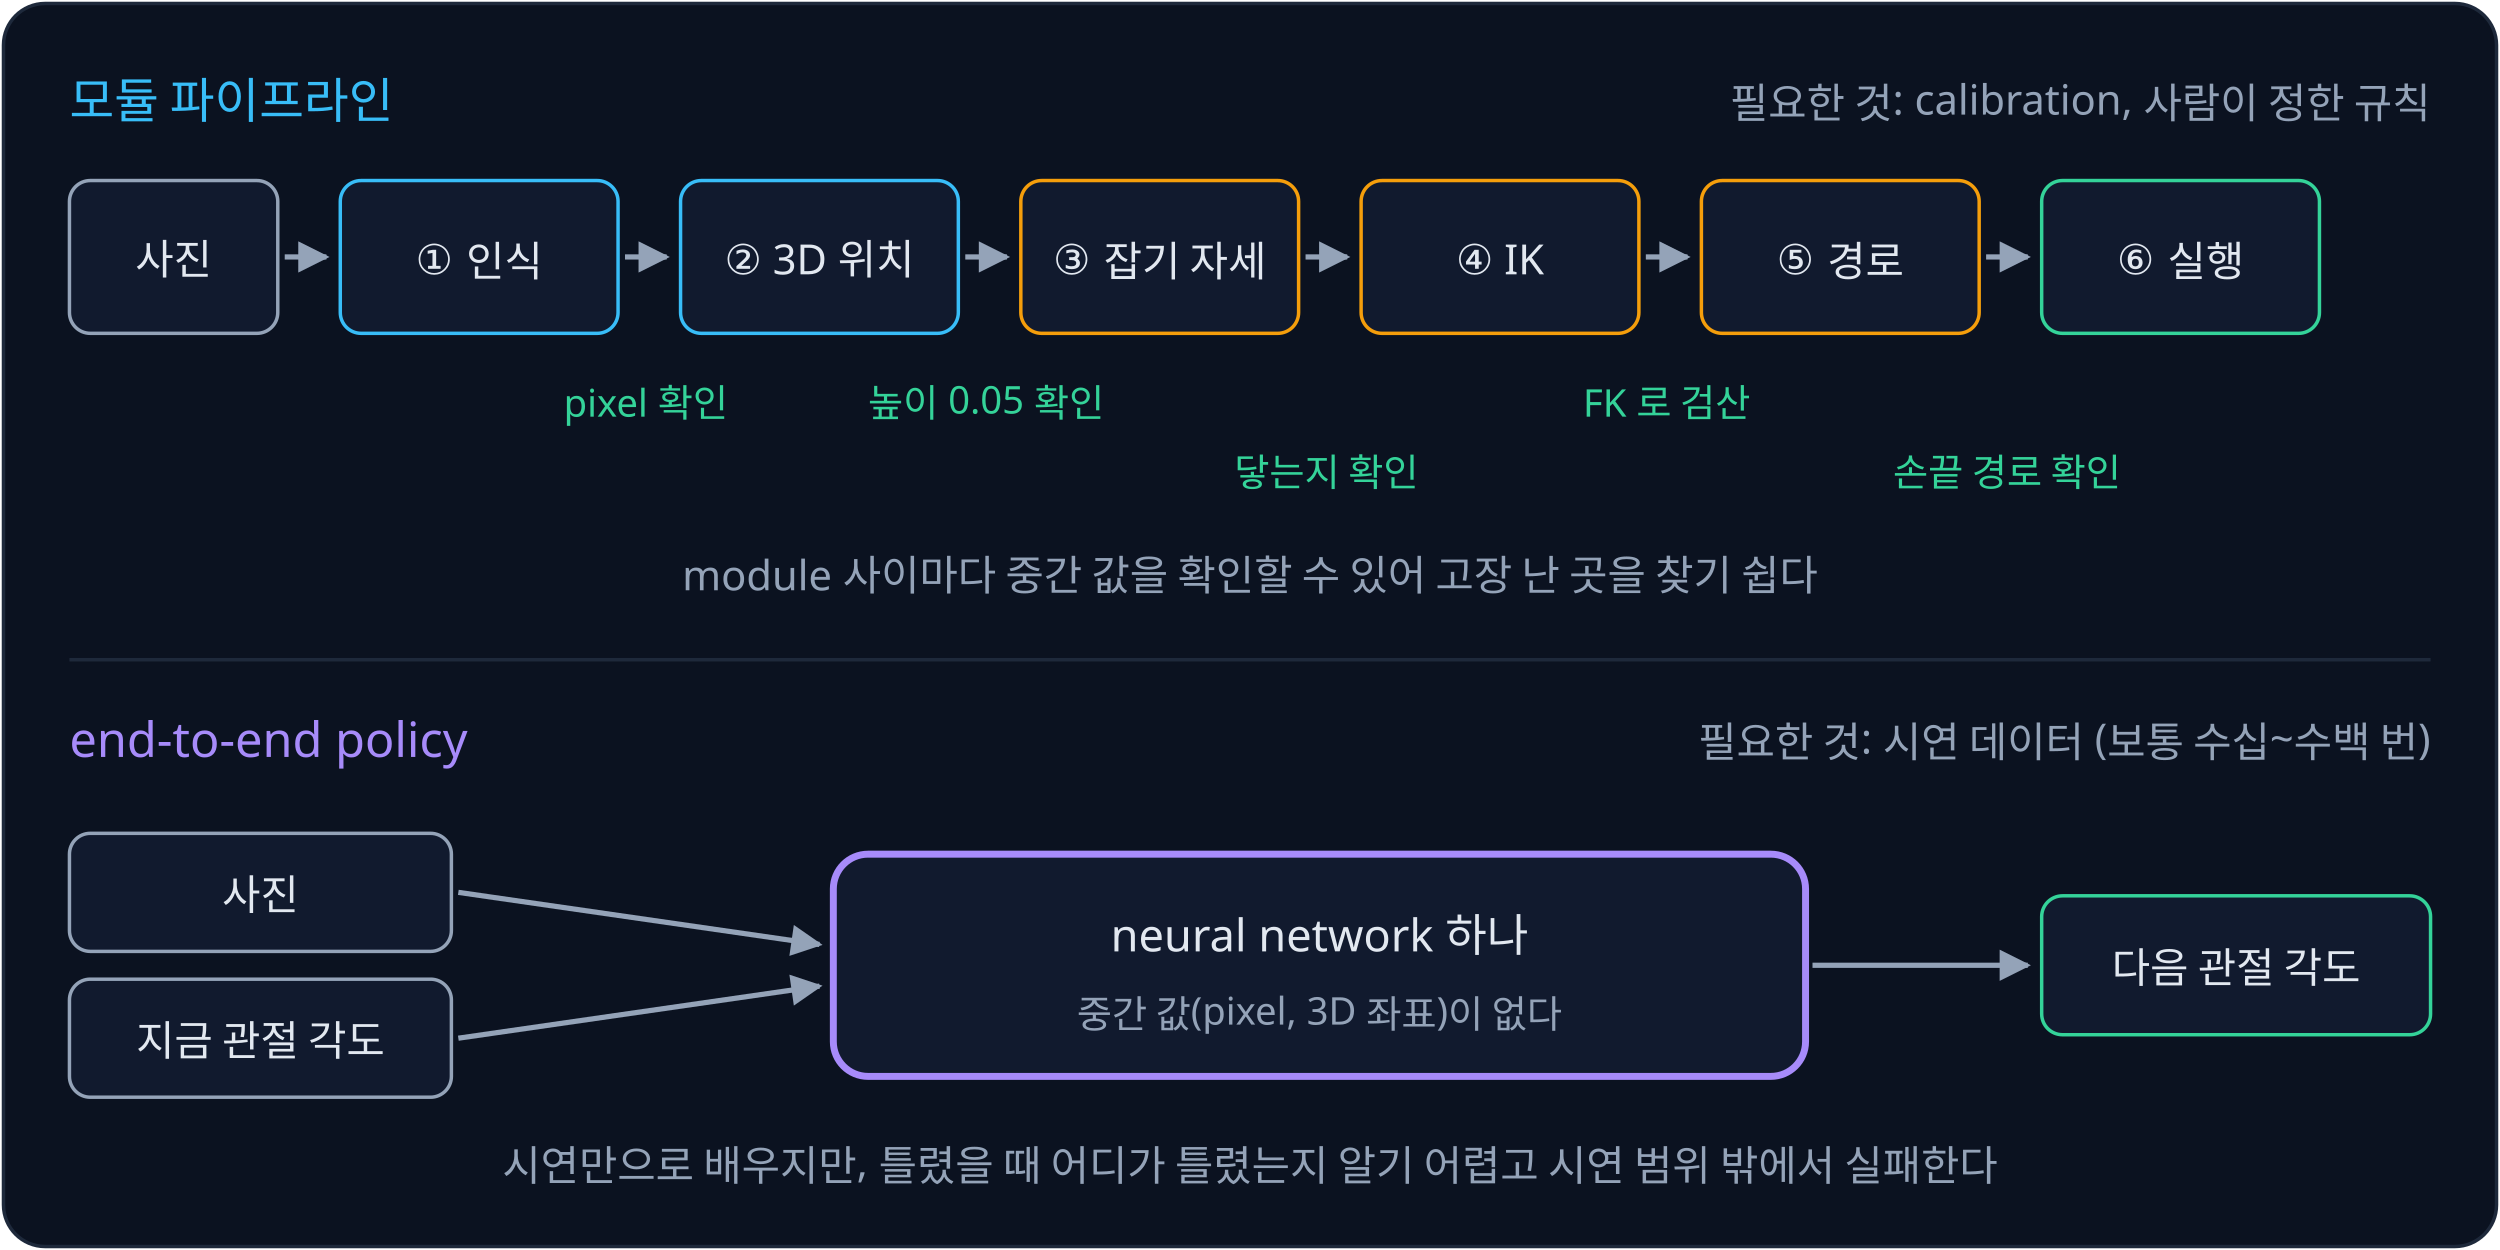
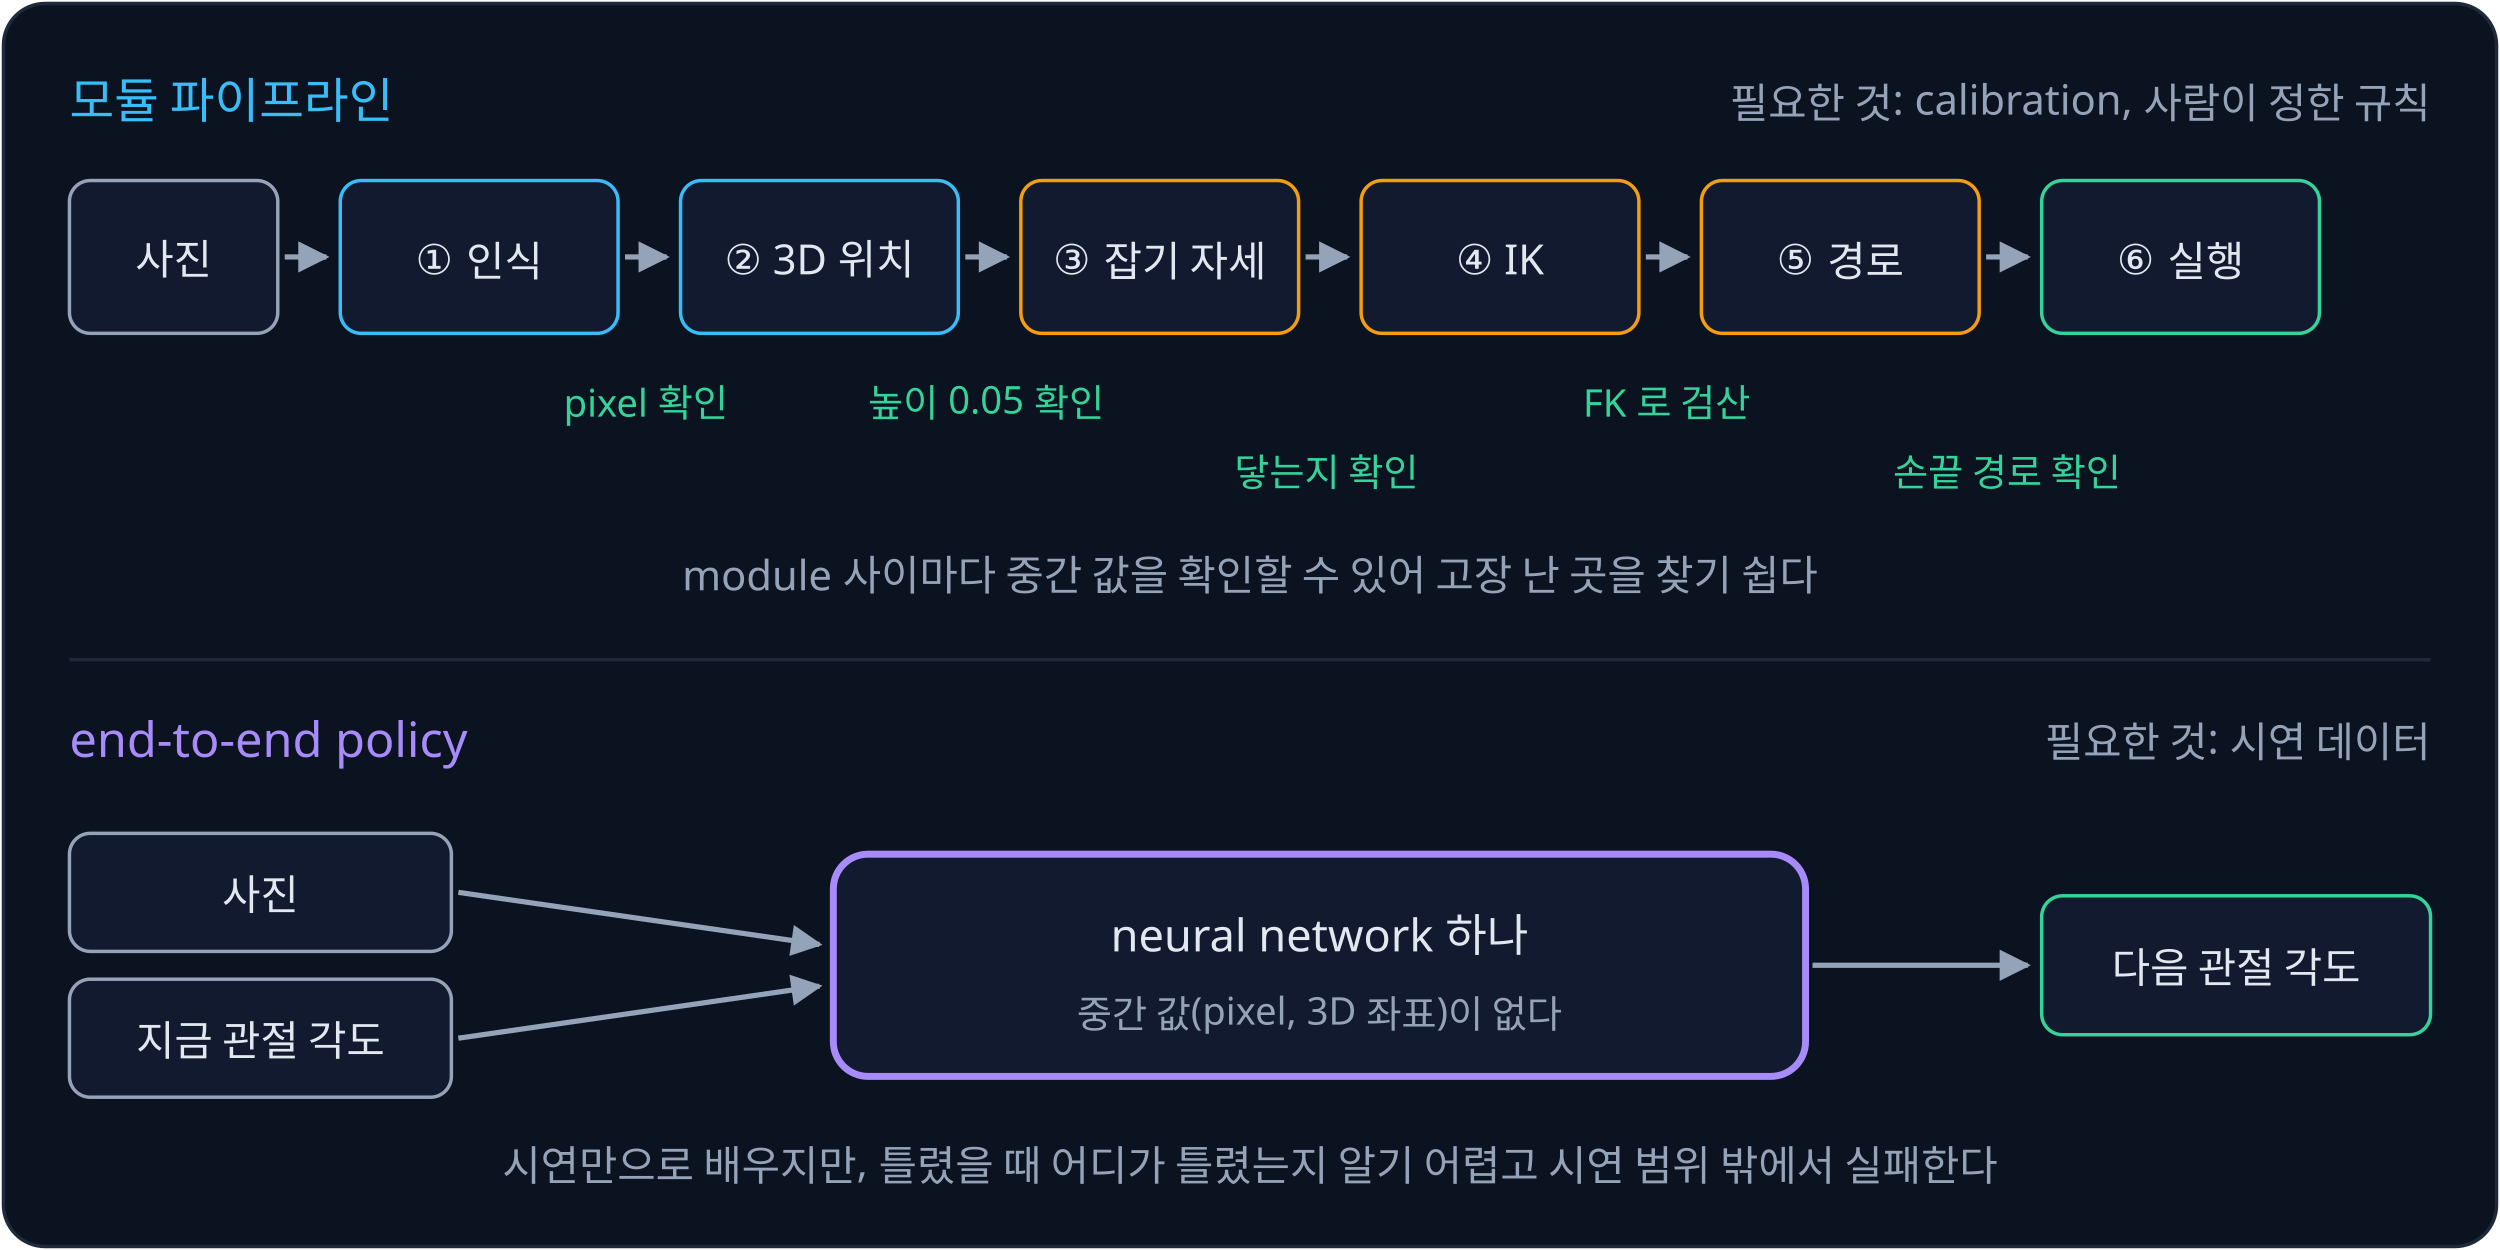
<svg xmlns="http://www.w3.org/2000/svg" viewBox="0 0 720 360" font-family="Pretendard, 'Apple SD Gothic Neo', 'Noto Sans KR', system-ui, sans-serif">
  <defs>
    <marker id="arrow" viewBox="0 0 10 10" refX="9" refY="5" markerWidth="6" markerHeight="6" orient="auto-start-reverse">
      <path d="M0,0 L10,5 L0,10 z" fill="#94a3b8" />
    </marker>
  </defs>
  <rect x="1" y="1" width="718" height="358" rx="12" fill="#0b1220" stroke="#1e293b" />
  <text x="20" y="34" fill="#38bdf8" font-size="14">모듈 파이프라인</text>
  <text x="700" y="34" fill="#94a3b8" font-size="12" text-anchor="end">필요한 것: calibration, 사람이 정한 규칙</text>
  <rect x="20" y="52" width="60" height="44" rx="6" fill="#111a2e" stroke="#94a3b8" />
  <text x="50" y="79" fill="#e2e8f0" font-size="12" text-anchor="middle">사진</text>
  <line x1="82" y1="74" x2="94" y2="74" stroke="#94a3b8" stroke-width="1.5" marker-end="url(#arrow)" />
  <rect x="98" y="52" width="80" height="44" rx="6" fill="#111a2e" stroke="#38bdf8" />
  <text x="138" y="79" fill="#e2e8f0" font-size="12" text-anchor="middle">① 인식</text>
  <line x1="180" y1="74" x2="192" y2="74" stroke="#94a3b8" stroke-width="1.5" marker-end="url(#arrow)" />
  <rect x="196" y="52" width="80" height="44" rx="6" fill="#111a2e" stroke="#38bdf8" />
  <text x="236" y="79" fill="#e2e8f0" font-size="12" text-anchor="middle">② 3D 위치</text>
  <line x1="278" y1="74" x2="290" y2="74" stroke="#94a3b8" stroke-width="1.5" marker-end="url(#arrow)" />
  <rect x="294" y="52" width="80" height="44" rx="6" fill="#111a2e" stroke="#f59e0b" />
  <text x="334" y="79" fill="#e2e8f0" font-size="12" text-anchor="middle">③ 잡기 자세</text>
  <line x1="376" y1="74" x2="388" y2="74" stroke="#94a3b8" stroke-width="1.5" marker-end="url(#arrow)" />
  <rect x="392" y="52" width="80" height="44" rx="6" fill="#111a2e" stroke="#f59e0b" />
  <text x="432" y="79" fill="#e2e8f0" font-size="12" text-anchor="middle">④ IK</text>
  <line x1="474" y1="74" x2="486" y2="74" stroke="#94a3b8" stroke-width="1.5" marker-end="url(#arrow)" />
  <rect x="490" y="52" width="80" height="44" rx="6" fill="#111a2e" stroke="#f59e0b" />
  <text x="530" y="79" fill="#e2e8f0" font-size="12" text-anchor="middle">⑤ 경로</text>
  <line x1="572" y1="74" x2="584" y2="74" stroke="#94a3b8" stroke-width="1.5" marker-end="url(#arrow)" />
  <rect x="588" y="52" width="80" height="44" rx="6" fill="#111a2e" stroke="#34d399" />
  <text x="628" y="79" fill="#e2e8f0" font-size="12" text-anchor="middle">⑥ 실행</text>
  <text x="186" y="120" fill="#34d399" font-size="11" text-anchor="middle">pixel 확인</text>
  <text x="284" y="120" fill="#34d399" font-size="11" text-anchor="middle">높이 0.05 확인</text>
  <text x="382" y="140" fill="#34d399" font-size="11" text-anchor="middle">닿는지 확인</text>
  <text x="480" y="120" fill="#34d399" font-size="11" text-anchor="middle">FK 로 검산</text>
  <text x="578" y="140" fill="#34d399" font-size="11" text-anchor="middle">손끝 경로 확인</text>
  <text x="360" y="170" fill="#94a3b8" font-size="12" text-anchor="middle">module 사이마다 중간 값을 확인할 수 있어 고장 난 곳을 찾기 쉽다</text>
  <line x1="20" y1="190" x2="700" y2="190" stroke="#1e293b" />
  <text x="20" y="218" fill="#a78bfa" font-size="14">end-to-end policy</text>
-   <text x="700" y="218" fill="#94a3b8" font-size="12" text-anchor="end">필요한 것: 시연 데이터 (보통 수십~수백 번)</text>
+   <text x="700" y="218" fill="#94a3b8" font-size="12" text-anchor="end">필요한 것: 시연 데이터</text>
  <rect x="20" y="240" width="110" height="34" rx="6" fill="#111a2e" stroke="#94a3b8" />
  <text x="75" y="262" fill="#e2e8f0" font-size="12" text-anchor="middle">사진</text>
  <rect x="20" y="282" width="110" height="34" rx="6" fill="#111a2e" stroke="#94a3b8" />
  <text x="75" y="304" fill="#e2e8f0" font-size="12" text-anchor="middle">지금 관절 각도</text>
  <line x1="132" y1="257" x2="236" y2="272" stroke="#94a3b8" stroke-width="1.5" marker-end="url(#arrow)" />
  <line x1="132" y1="299" x2="236" y2="284" stroke="#94a3b8" stroke-width="1.5" marker-end="url(#arrow)" />
  <rect x="240" y="246" width="280" height="64" rx="10" fill="#111a2e" stroke="#a78bfa" stroke-width="2" />
  <text x="380" y="274" fill="#e2e8f0" font-size="13" text-anchor="middle">neural network 하나</text>
  <text x="380" y="296" fill="#94a3b8" font-size="11" text-anchor="middle">중간 값(pixel, 3D 좌표)이 없다</text>
  <line x1="522" y1="278" x2="584" y2="278" stroke="#94a3b8" stroke-width="1.5" marker-end="url(#arrow)" />
  <rect x="588" y="258" width="112" height="40" rx="6" fill="#111a2e" stroke="#34d399" />
  <text x="644" y="283" fill="#e2e8f0" font-size="12" text-anchor="middle">다음 관절 각도</text>
  <text x="360" y="340" fill="#94a3b8" font-size="12" text-anchor="middle">시연만으로 배우지만, 틀렸을 때 어디가 틀렸는지 알기 어렵고 시연 범위 밖에서 실패한다</text>
</svg>
